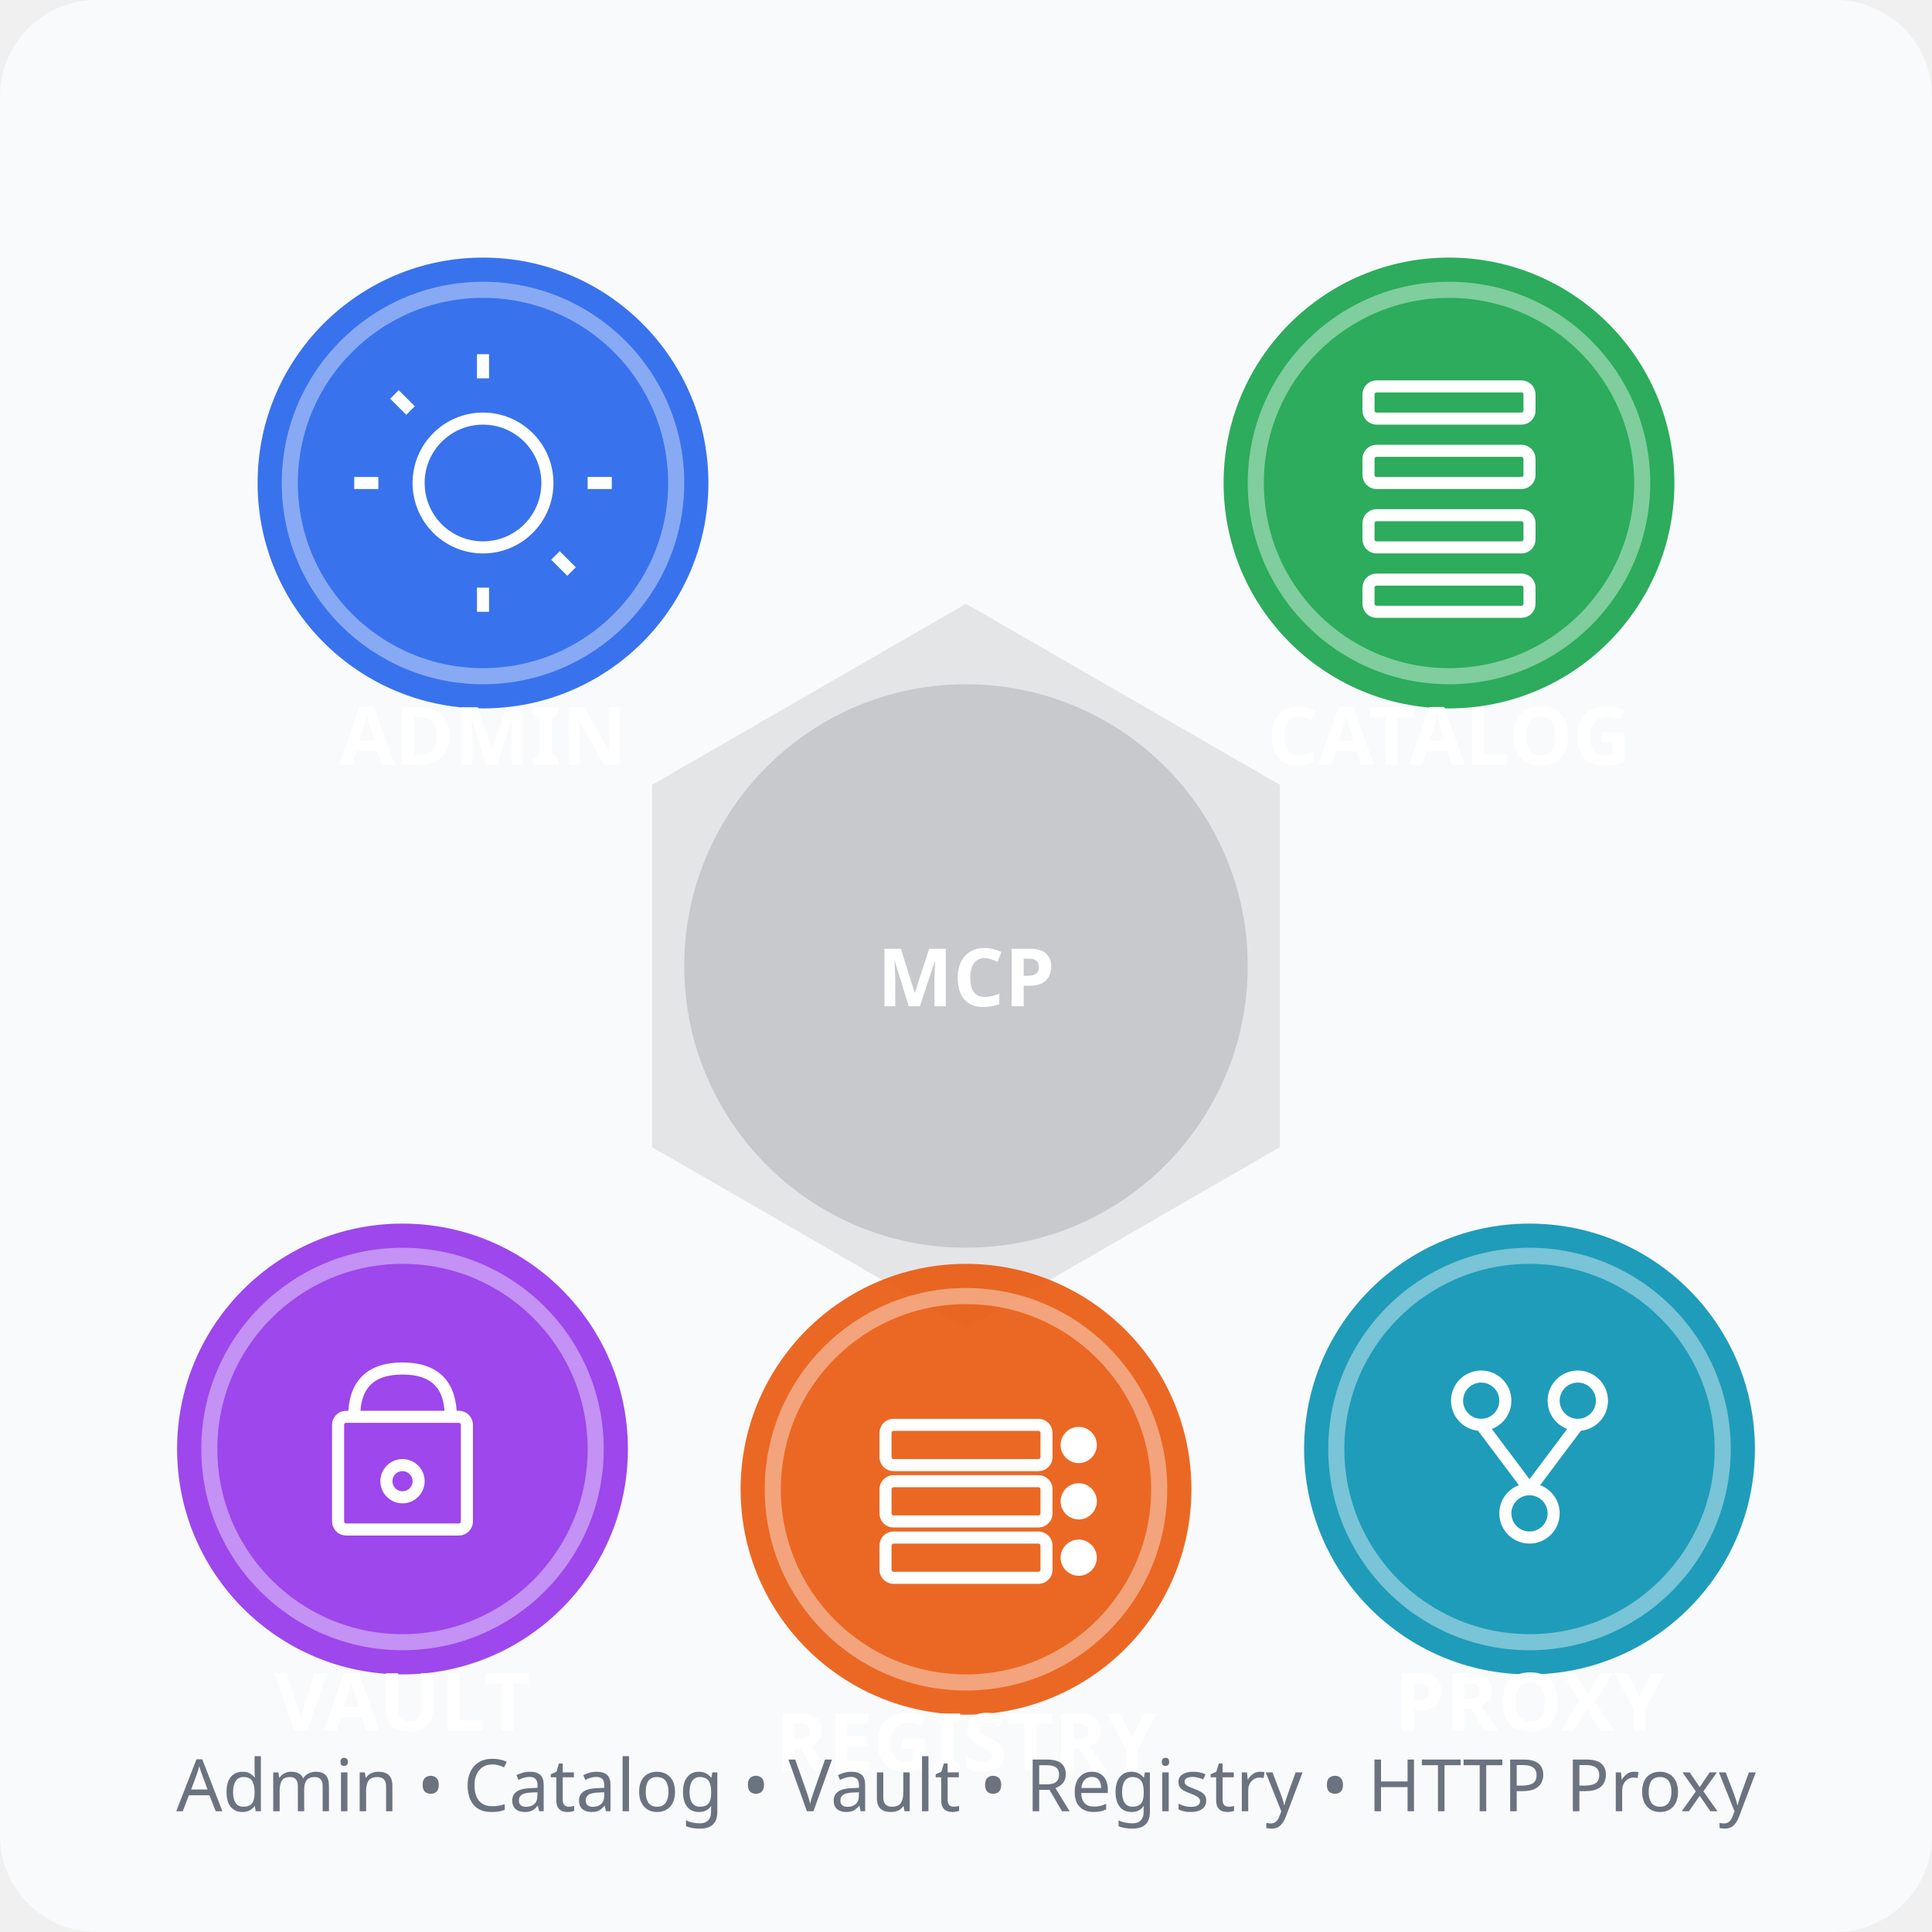
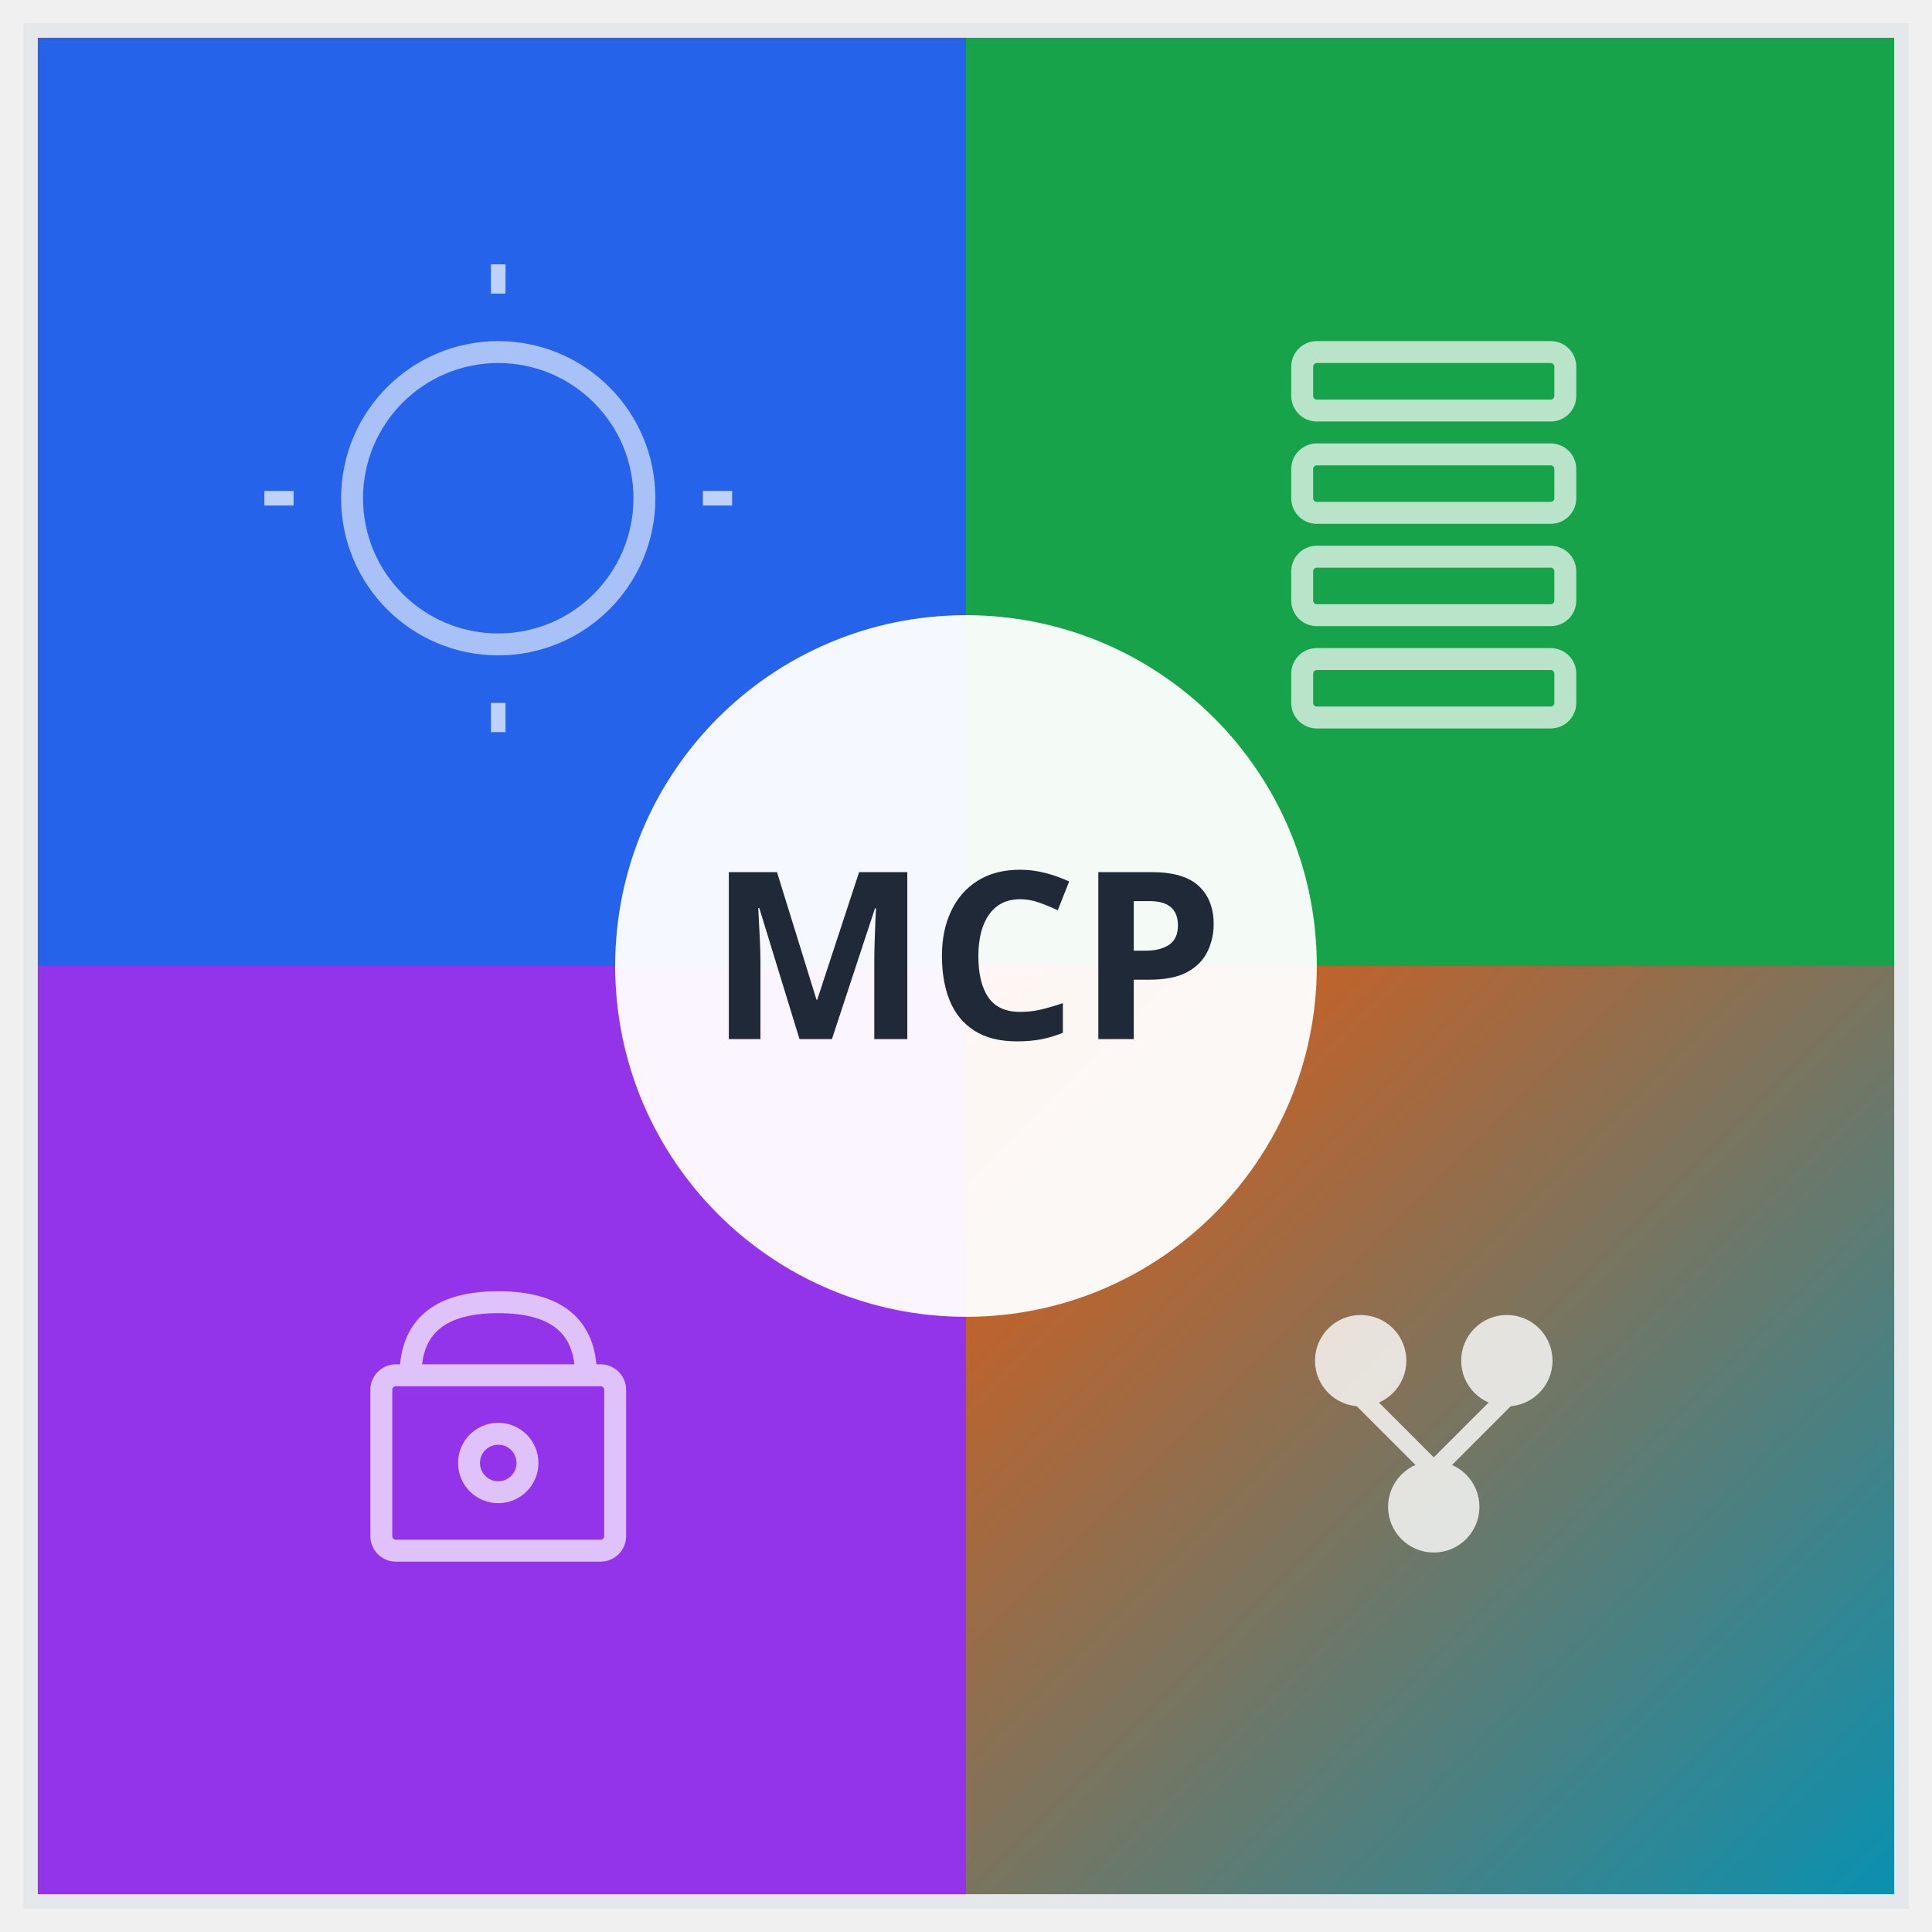
- <svg xmlns="http://www.w3.org/2000/svg" viewBox="0 0 240 240">
-   <defs>
-     <style>
+ <svg xmlns="http://www.w3.org/2000/svg" viewBox="0 0 240 240" version="1.1" id="svg30">
+   <defs id="defs1">
+     <style id="style1">
      .mcp-admin { fill: #2563eb; }
      .mcp-users { fill: #16a34a; }
      .mcp-vault { fill: #9333ea; }
      .mcp-registry { fill: #ea580c; }
      .mcp-proxy { fill: #0891b2; }
      .mcp-center { fill: #1f2937; }
      .label-text { font-family: sans-serif; font-size: 10px; font-weight: bold; text-anchor: middle; fill: white; }
    </style>
+     <linearGradient id="registryProxy" x1="128" y1="128" x2="256" y2="256" gradientUnits="userSpaceOnUse">
+       <stop offset="0%" style="stop-color:#ea580c;stop-opacity:1" id="stop12" />
+       <stop offset="100%" style="stop-color:#0891b2;stop-opacity:1" id="stop13" />
+     </linearGradient>
  </defs>
-   <rect width="240" height="240" fill="#f9fafb" rx="12" />
-   <g transform="translate(120, 120)">
-     <polygon points="0,-45 39,-22.5 39,22.5 0,45 -39,22.5 -39,-22.5" class="mcp-center" opacity="0.1" />
-     <circle r="35" class="mcp-center" opacity="0.15" />
-     <text class="label-text" y="5" font-size="14">MCP</text>
+   <g id="g18" transform="matrix(0.9079117,0,0,0.9079117,3.787306,3.787306)">
+     <rect x="0" y="0" width="128" height="128" fill="#2563eb" class="quad" id="rect1" />
+     <g transform="translate(64,64)" id="g5">
+       <circle r="20" fill="none" stroke="#ffffff" stroke-width="3" opacity="0.6" id="circle1" cx="0" cy="0" />
+       <g stroke="#ffffff" stroke-width="2" fill="none" opacity="0.7" id="g4">
+         <line x1="0" y1="-28" x2="0" y2="-32" id="line1" />
+         <line x1="0" y1="28" x2="0" y2="32" id="line2" />
+         <line x1="28" y1="0" x2="32" y2="0" id="line3" />
+         <line x1="-28" y1="0" x2="-32" y2="0" id="line4" />
+       </g>
+     </g>
+     <rect x="128" y="0" width="128" height="128" fill="#16a34a" class="quad" id="rect5" />
+     <g transform="translate(192,64)" id="g10">
+       <g stroke="#ffffff" stroke-width="3" fill="none" opacity="0.7" id="g9">
+         <rect x="-18" y="-20" width="36" height="8" rx="2" id="rect6" />
+         <rect x="-18" y="-6" width="36" height="8" rx="2" id="rect7" />
+         <rect x="-18" y="8" width="36" height="8" rx="2" id="rect8" />
+         <rect x="-18" y="22" width="36" height="8" rx="2" id="rect9" />
+       </g>
+     </g>
+     <rect x="0" y="128" width="128" height="128" fill="#9333ea" class="quad" id="rect10" />
+     <g transform="translate(64,192)" id="g12">
+       <g stroke="#ffffff" stroke-width="3" fill="none" opacity="0.7" id="g11">
+         <rect x="-16" y="-8" width="32" height="24" rx="2" id="rect11" />
+         <path d="m -12,-8 q 0,-10 12,-10 12,0 12,10" fill="none" id="path11" />
+         <circle r="4" cx="0" cy="4" id="circle11" />
+       </g>
+     </g>
+     <rect x="128" y="128" width="128" height="128" fill="url(#registryProxy)" class="quad" id="rect13" style="fill:url(#registryProxy)" />
+     <g transform="translate(192,192)" id="g17">
+       <g stroke="#ffffff" stroke-width="2.5" fill="#ffffff" opacity="0.8" id="g16">
+         <circle r="5" cx="-10" cy="-10" id="circle13" />
+         <circle r="5" cx="10" cy="-10" id="circle14" />
+         <circle r="5" cx="0" cy="10" id="circle15" />
+         <line x1="-10" y1="-5" x2="0" y2="5" stroke="#ffffff" fill="none" stroke-width="2.5" id="line15" />
+         <line x1="10" y1="-5" x2="0" y2="5" stroke="#ffffff" fill="none" stroke-width="2.5" id="line16" />
+       </g>
+     </g>
+     <circle cx="128" cy="128" r="48" fill="#ffffff" opacity="0.95" id="circle17" />
+     <text x="128" y="138" font-family="sans-serif" font-size="32px" font-weight="bold" fill="#1f2937" text-anchor="middle" id="text17">MCP</text>
+     <rect x="0" y="0" width="256" height="256" fill="none" stroke="#e5e7eb" stroke-width="2" id="rect17" />
  </g>
-   <g transform="translate(60, 60)">
-     <circle r="28" class="mcp-admin" opacity="0.9" />
-     <circle r="24" fill="none" stroke="white" stroke-width="2" opacity="0.4" />
-     <circle r="8" cx="0" cy="0" fill="none" stroke="white" stroke-width="1.5" />
-     <g stroke="white" stroke-width="1.5" fill="none">
-       <line x1="0" y1="-13" x2="0" y2="-16" />
-       <line x1="0" y1="13" x2="0" y2="16" />
-       <line x1="13" y1="0" x2="16" y2="0" />
-       <line x1="-13" y1="0" x2="-16" y2="0" />
-       <line x1="9" y1="9" x2="11" y2="11" />
-       <line x1="-9" y1="-9" x2="-11" y2="-11" />
-     </g>
-     <text class="label-text" y="35" font-size="11">ADMIN</text>
-   </g>
-   <g transform="translate(180, 60)">
-     <circle r="28" class="mcp-users" opacity="0.9" />
-     <circle r="24" fill="none" stroke="white" stroke-width="2" opacity="0.4" />
-     <g stroke="white" stroke-width="1.5" fill="none">
-       <rect x="-10" y="-12" width="20" height="4" rx="1" />
-       <rect x="-10" y="-4" width="20" height="4" rx="1" />
-       <rect x="-10" y="4" width="20" height="4" rx="1" />
-       <rect x="-10" y="12" width="20" height="4" rx="1" />
-     </g>
-     <text class="label-text" y="35" font-size="11">CATALOG</text>
-   </g>
-   <g transform="translate(50, 180)">
-     <circle r="28" class="mcp-vault" opacity="0.9" />
-     <circle r="24" fill="none" stroke="white" stroke-width="2" opacity="0.4" />
-     <g stroke="white" stroke-width="1.5" fill="none">
-       <rect x="-8" y="-4" width="16" height="14" rx="1" />
-       <path d="M -6 -4 Q -6 -10 0 -10 Q 6 -10 6 -4" fill="none" />
-       <circle r="2" cx="0" cy="4" />
-     </g>
-     <text class="label-text" y="35" font-size="11">VAULT</text>
-   </g>
-   <g transform="translate(120, 185)">
-     <circle r="28" class="mcp-registry" opacity="0.9" />
-     <circle r="24" fill="none" stroke="white" stroke-width="2" opacity="0.4" />
-     <g stroke="white" stroke-width="1.5" fill="none">
-       <rect x="-10" y="-8" width="20" height="5" rx="1" />
-       <rect x="-10" y="-1" width="20" height="5" rx="1" />
-       <rect x="-10" y="6" width="20" height="5" rx="1" />
-       <circle r="1.5" cx="14" cy="-5.5" fill="white" />
-       <circle r="1.5" cx="14" cy="1.5" fill="white" />
-       <circle r="1.5" cx="14" cy="8.5" fill="white" />
-     </g>
-     <text class="label-text" y="35" font-size="11">REGISTRY</text>
-   </g>
-   <g transform="translate(190, 180)">
-     <circle r="28" class="mcp-proxy" opacity="0.9" />
-     <circle r="24" fill="none" stroke="white" stroke-width="2" opacity="0.4" />
-     <g stroke="white" stroke-width="1.5" fill="none">
-       <circle r="3" cx="-6" cy="-6" />
-       <circle r="3" cx="6" cy="-6" />
-       <circle r="3" cx="0" cy="8" />
-       <line x1="-6" y1="-3" x2="0" y2="5" />
-       <line x1="6" y1="-3" x2="0" y2="5" />
-     </g>
-     <text class="label-text" y="35" font-size="11">PROXY</text>
-   </g>
-   <text x="120" y="225" font-family="sans-serif" font-size="9" fill="#6b7280" text-anchor="middle" font-weight="500">
-     Admin • Catalog • Vault • Registry • HTTP Proxy
-   </text>
</svg>
